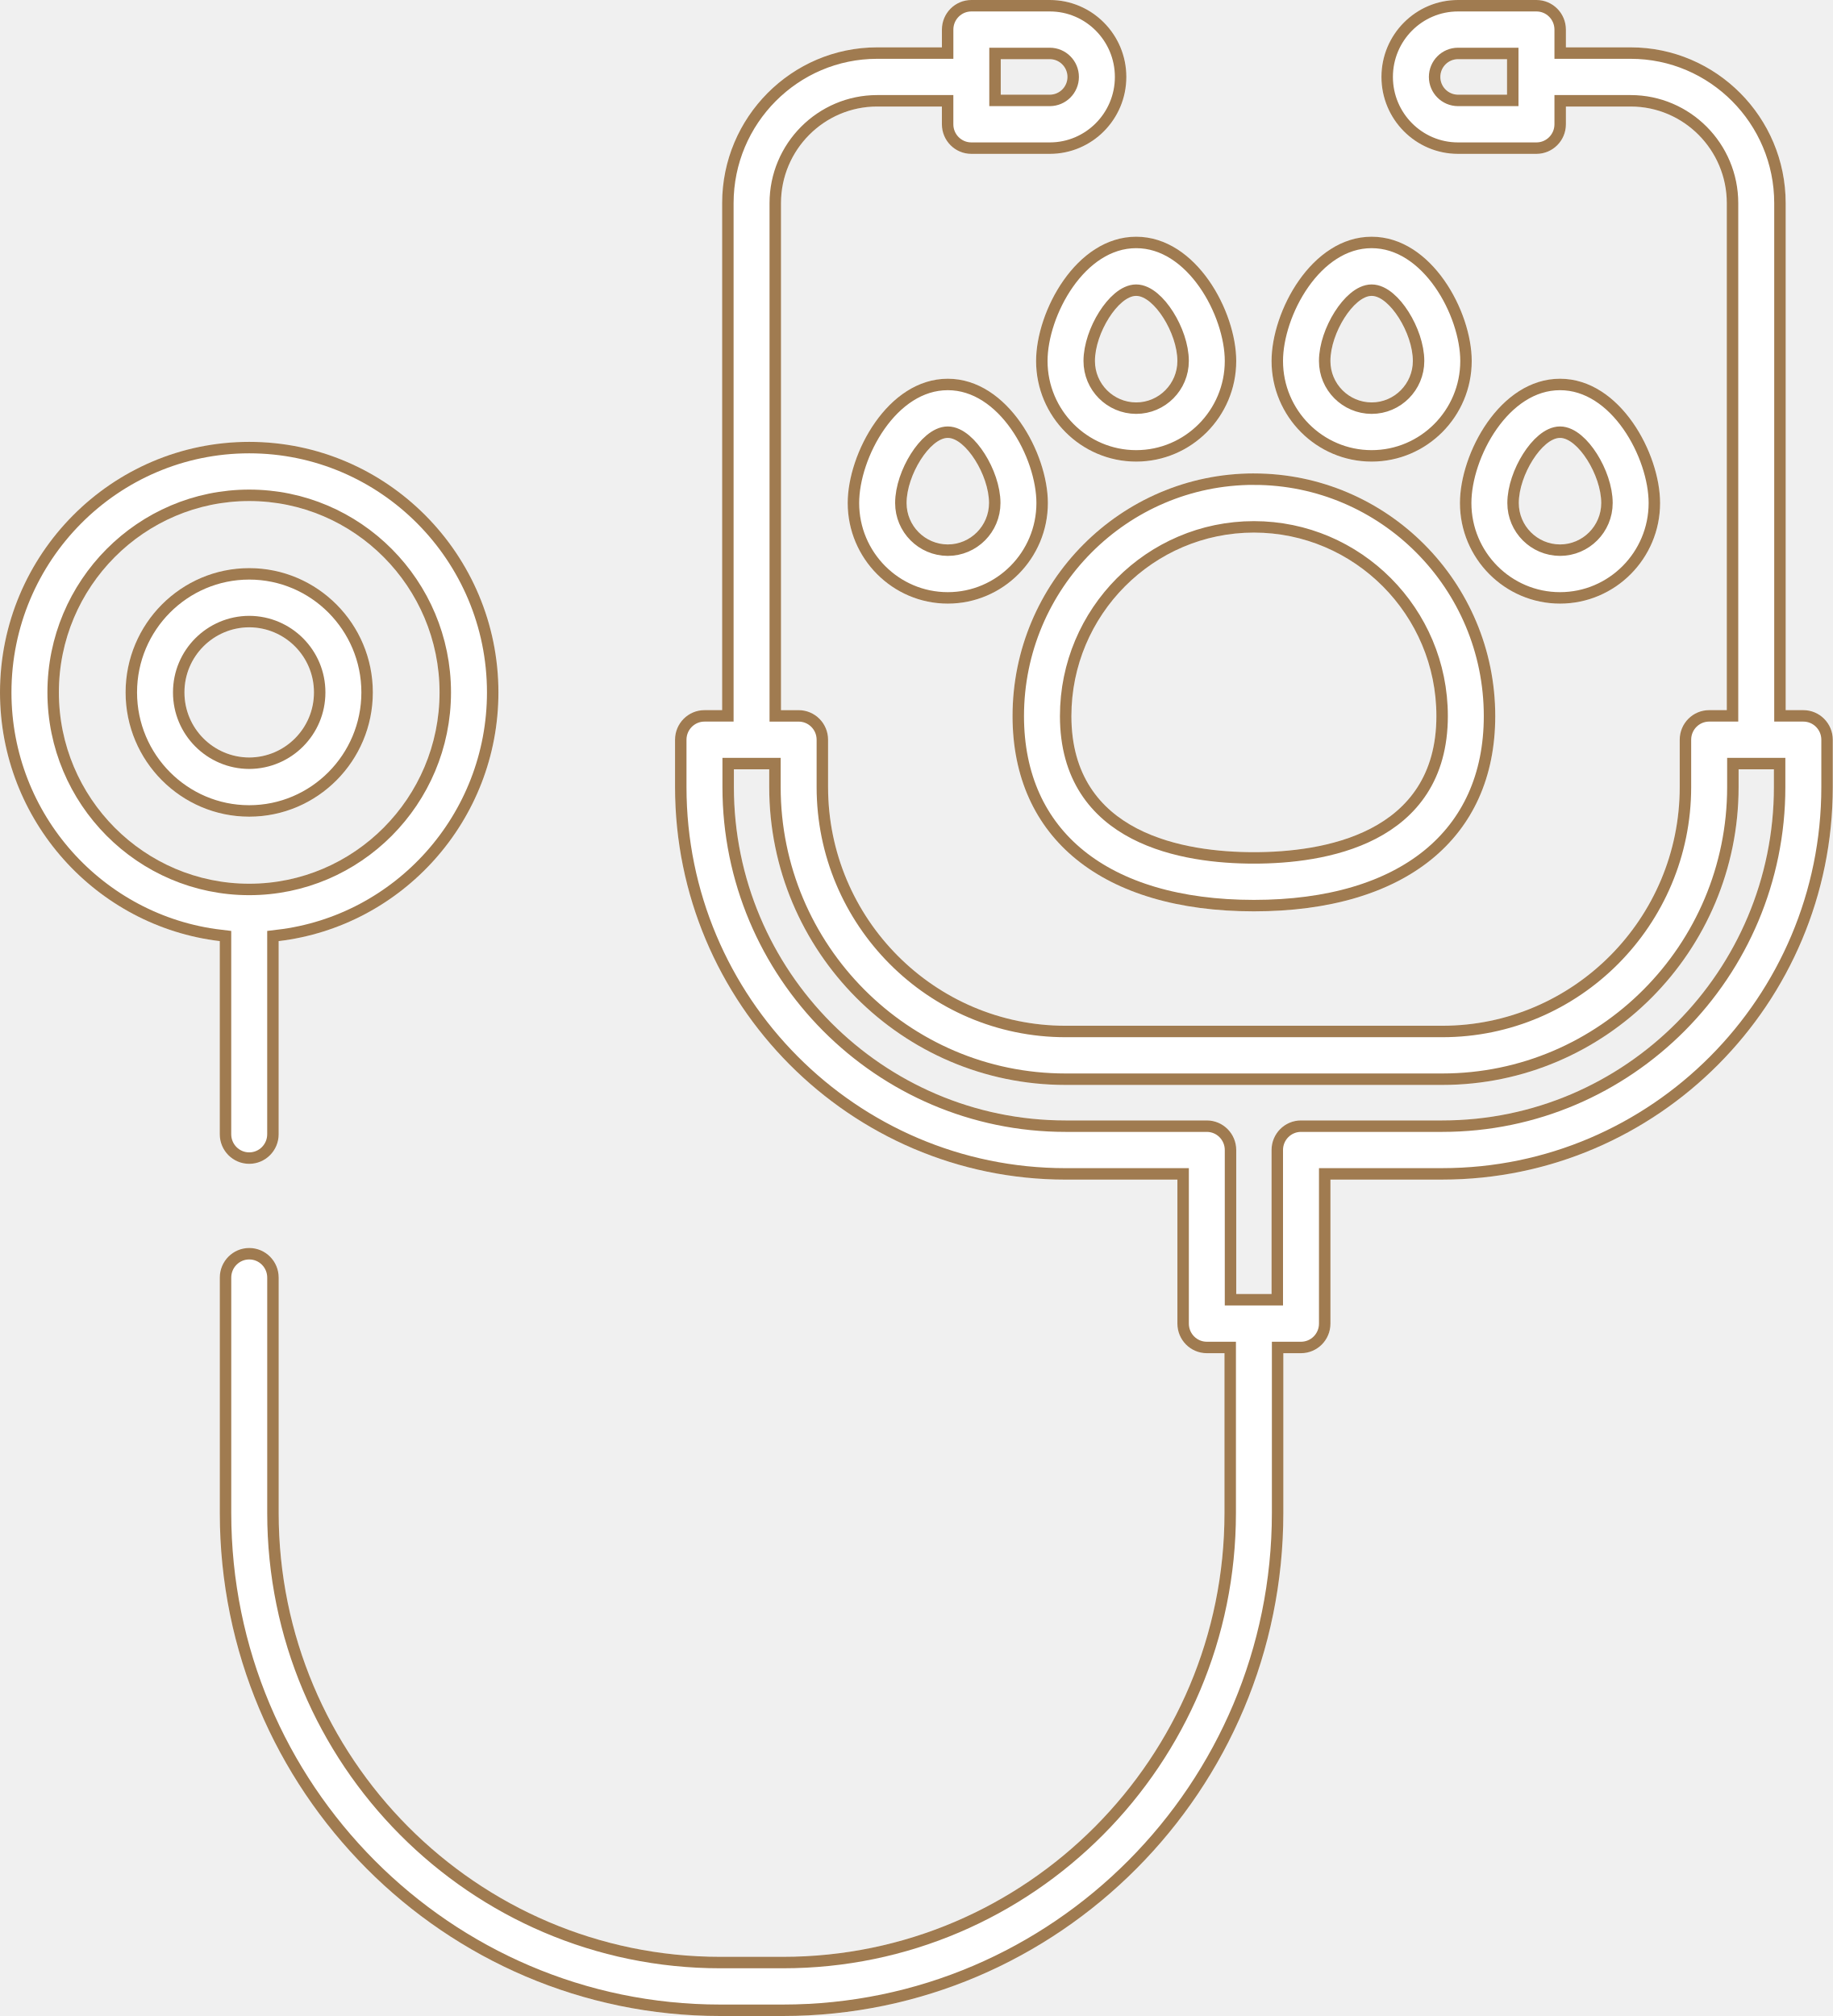
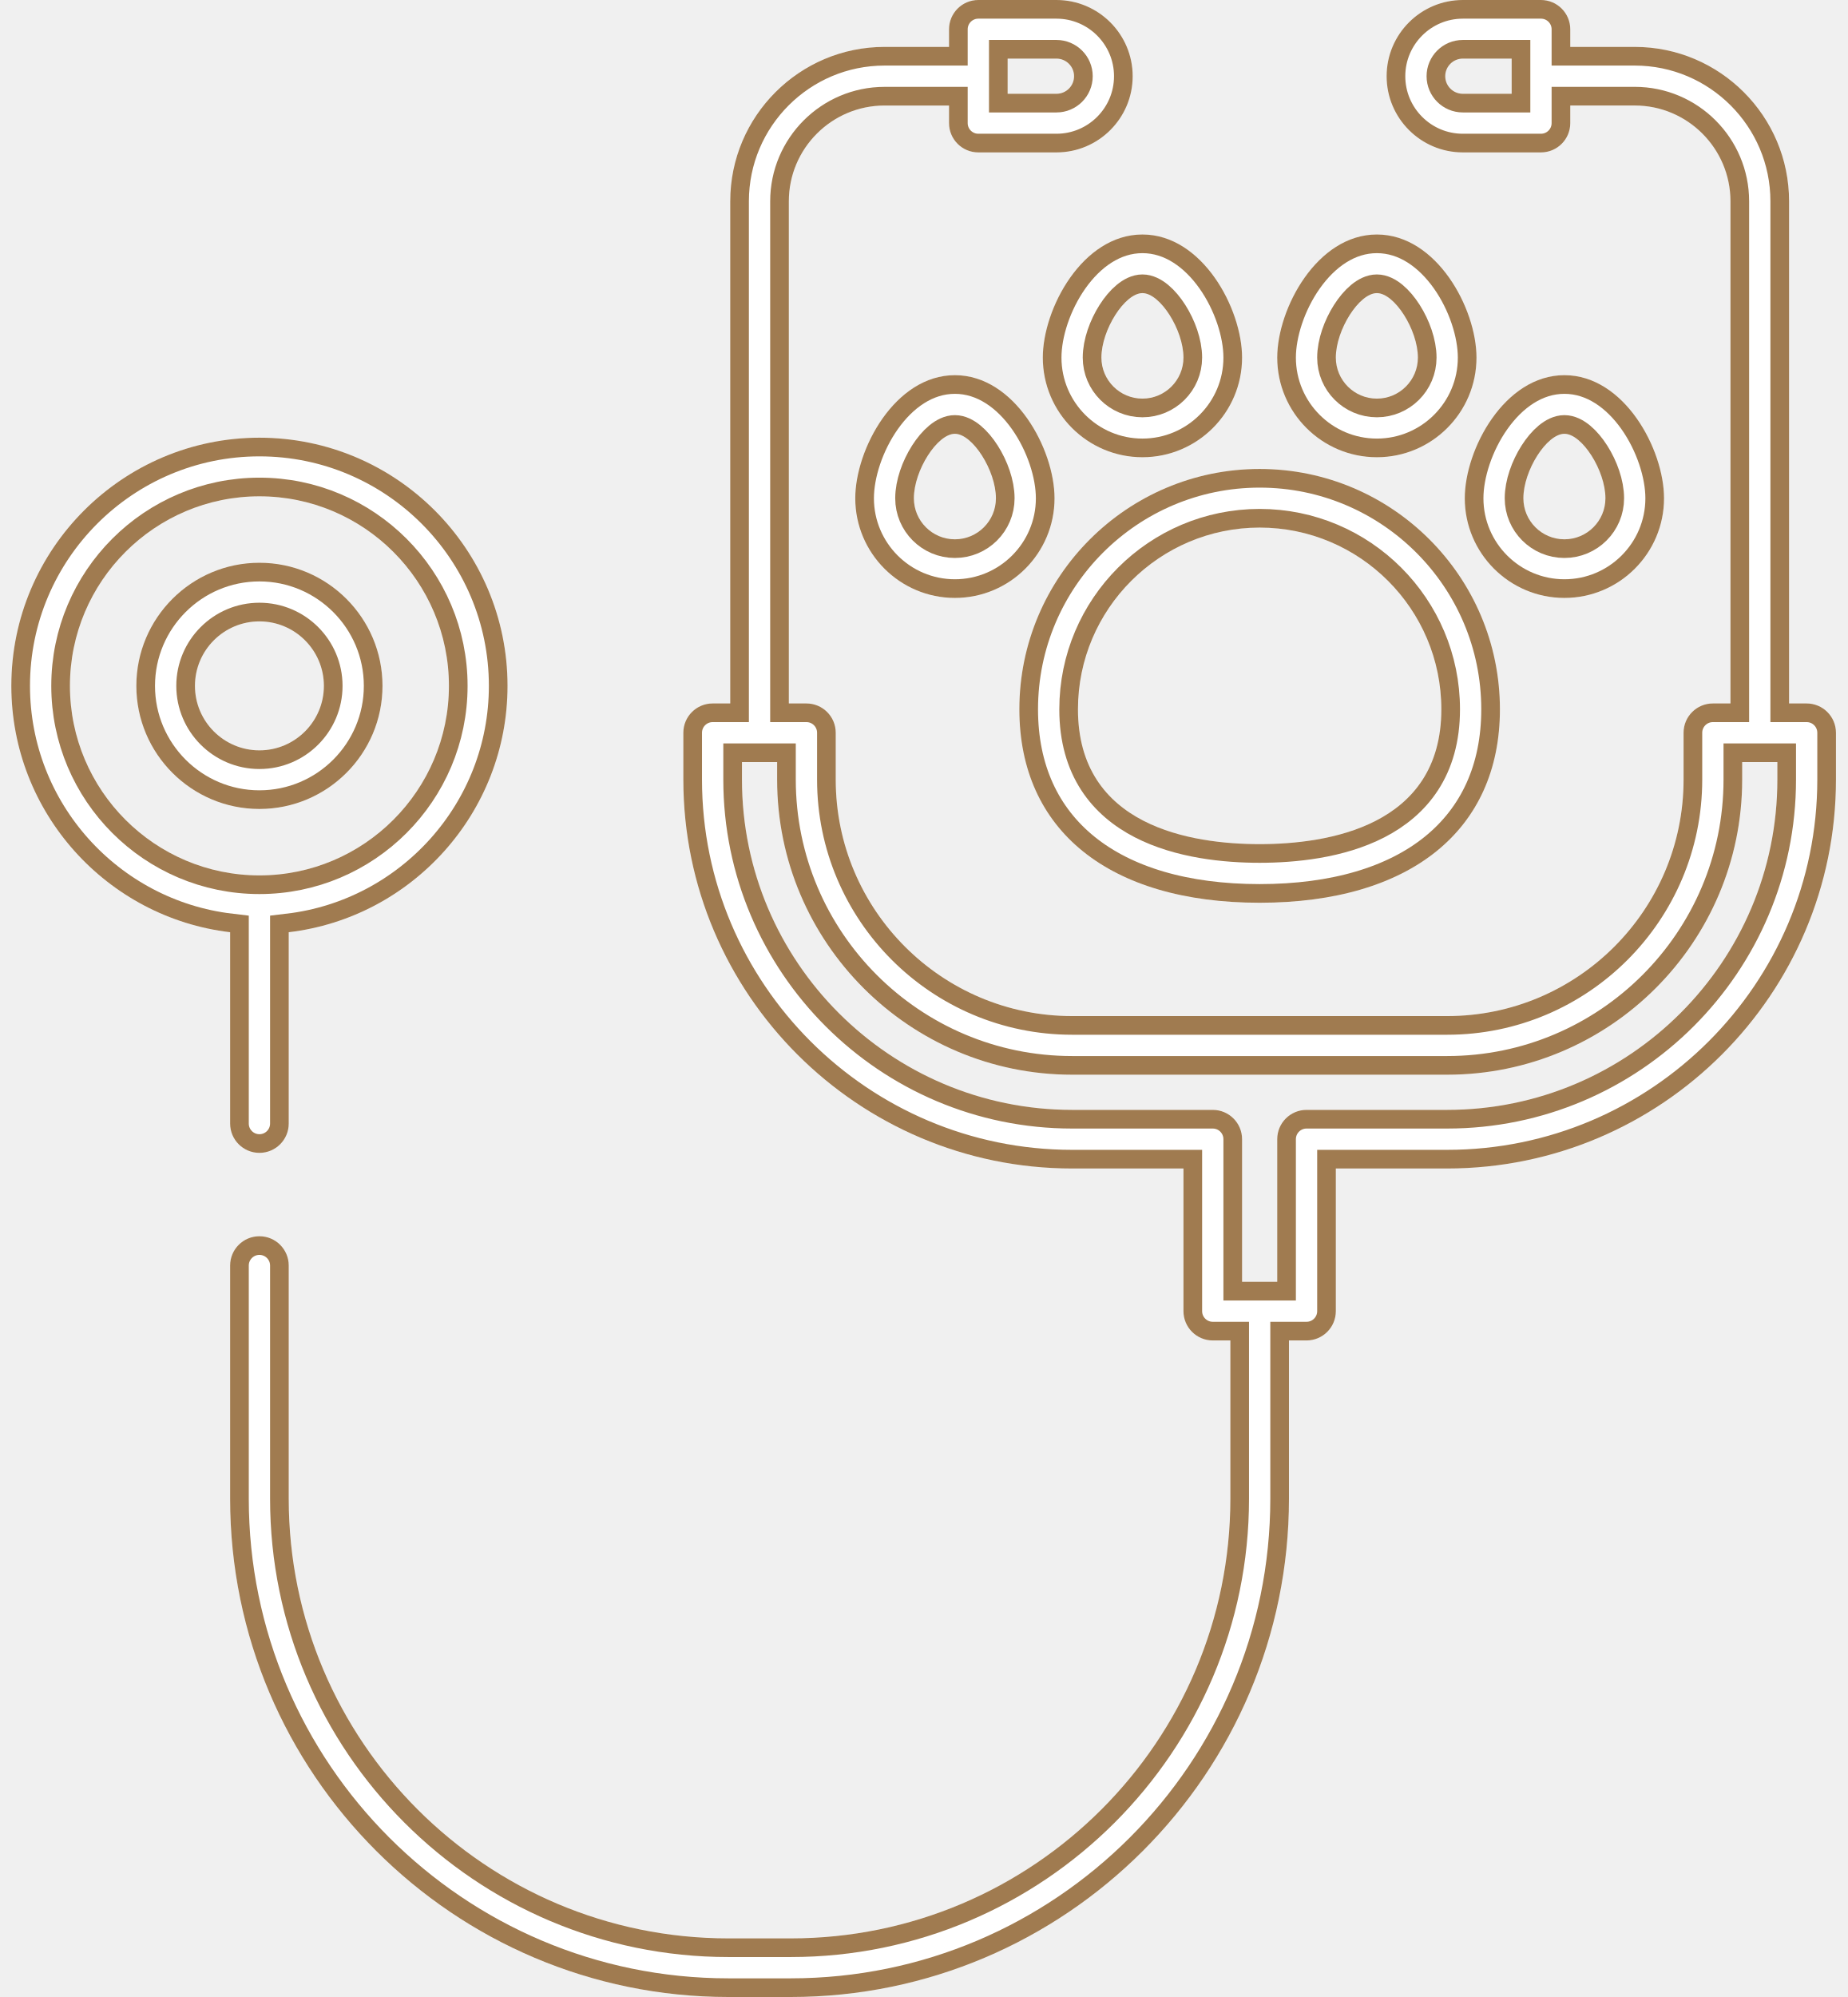
- <svg xmlns="http://www.w3.org/2000/svg" width="80" height="88" fill="none">
-   <mask id="a" fill="#fff">
-     <path d="M10.878 19.288C4.88 19.288 0 24.193 0 30.223c0 5.593 4.199 10.215 9.593 10.857v8.43c0 .714.575 1.292 1.285 1.292s1.285-.578 1.285-1.291V41.08c5.394-.642 9.593-5.264 9.593-10.857 0-6.03-4.88-10.935-10.878-10.935Zm0 19.287c-4.581 0-8.308-3.747-8.308-8.352s3.727-8.352 8.308-8.352c4.581 0 8.308 3.747 8.308 8.352s-3.727 8.352-8.308 8.352Z" />
-     <path d="M10.878 24.799c-2.976 0-5.396 2.433-5.396 5.424 0 2.991 2.42 5.425 5.396 5.425 2.975 0 5.396-2.434 5.396-5.425 0-2.99-2.42-5.424-5.396-5.424Zm0 8.266a2.837 2.837 0 0 1-2.827-2.842 2.837 2.837 0 0 1 2.827-2.841 2.837 2.837 0 0 1 2.826 2.841 2.837 2.837 0 0 1-2.826 2.842ZM78.715 30.998h-.771V8.868c0-3.75-3.036-6.801-6.767-6.801h-2.826v-.775C68.35.578 67.776 0 67.066 0H63.64c-1.842 0-3.34 1.506-3.34 3.358s1.498 3.358 3.34 3.358h3.426c.71 0 1.285-.578 1.285-1.291V4.65h2.826c2.315 0 4.197 1.892 4.197 4.219v22.129h-.77c-.71 0-1.285.578-1.285 1.291v2.067c0 5.745-4.65 10.419-10.364 10.419H46.509c-5.714 0-10.364-4.674-10.364-10.42V32.29c0-.713-.575-1.291-1.284-1.291h-.771V8.868c0-2.325 1.883-4.218 4.197-4.218h2.826v.775c0 .713.575 1.291 1.285 1.291h3.426c1.842 0 3.34-1.506 3.34-3.358S47.667 0 45.825 0h-3.426c-.71 0-1.285.578-1.285 1.292v.775h-2.826c-3.731 0-6.767 3.051-6.767 6.802v22.129h-.77c-.71 0-1.286.578-1.286 1.292v2.066c0 9.448 7.647 17.135 17.045 17.135h4.883v6.286c0 .713.575 1.291 1.284 1.291h.771v6.975c0 10.683-8.645 19.374-19.272 19.374h-2.74c-10.627 0-19.272-8.691-19.272-19.374V55.768c0-.714-.575-1.292-1.285-1.292s-1.285.578-1.285 1.292v10.275C9.593 78.15 19.391 88 31.435 88h2.74c12.044 0 21.842-9.85 21.842-21.957v-6.975h.771c.71 0 1.285-.578 1.285-1.291V51.49h4.882C72.353 51.491 80 43.804 80 34.356V32.29c0-.714-.576-1.292-1.285-1.292ZM65.78 4.133H63.64a.774.774 0 0 1-.77-.775c0-.427.345-.775.77-.775h2.141v1.55Zm-22.098-1.55h2.141c.425 0 .771.348.771.775a.774.774 0 0 1-.77.775h-2.142v-1.55ZM77.43 34.356c0 8.024-6.493 14.552-14.475 14.552h-6.167c-.71 0-1.285.578-1.285 1.291v6.286h-1.542V50.2c0-.714-.575-1.292-1.285-1.292H46.51c-7.982 0-14.476-6.528-14.476-14.552v-.775h1.542v.775c0 7.17 5.802 13.002 12.934 13.002h16.445c7.132 0 12.934-5.832 12.934-13.002v-.775h1.541v.775Z" />
-     <path d="M54.732 20.665c-5.809 0-10.535 4.752-10.535 10.591 0 5.338 3.938 8.525 10.535 8.525 6.597 0 10.535-3.187 10.535-8.525 0-5.84-4.726-10.59-10.535-10.59Zm0 16.533c-2.975 0-7.966-.772-7.966-5.942 0-4.415 3.574-8.008 7.966-8.008s7.966 3.593 7.966 8.008c0 5.17-4.991 5.942-7.966 5.942ZM49.593 10.333c-2.626 0-4.368 3.265-4.368 5.424 0 2.422 1.96 4.392 4.368 4.392 2.409 0 4.368-1.97 4.368-4.392 0-2.16-1.742-5.424-4.368-5.424Zm0 7.233a1.806 1.806 0 0 1-1.799-1.809c0-1.221 1.026-2.841 1.799-2.841.773 0 1.799 1.62 1.799 2.841 0 .997-.807 1.809-1.799 1.809ZM59.871 10.333c-2.626 0-4.368 3.265-4.368 5.424 0 2.422 1.96 4.392 4.368 4.392 2.409 0 4.369-1.97 4.369-4.392 0-2.16-1.743-5.424-4.369-5.424Zm0 7.233a1.806 1.806 0 0 1-1.799-1.809c0-1.221 1.026-2.841 1.8-2.841.773 0 1.798 1.62 1.798 2.841 0 .997-.807 1.809-1.799 1.809ZM68.094 16.532c-2.626 0-4.368 3.265-4.368 5.425 0 2.422 1.96 4.391 4.368 4.391 2.409 0 4.368-1.97 4.368-4.391 0-2.16-1.742-5.425-4.368-5.425Zm0 7.233a1.806 1.806 0 0 1-1.799-1.808c0-1.222 1.026-2.842 1.799-2.842.773 0 1.799 1.62 1.799 2.842 0 .997-.807 1.808-1.8 1.808ZM41.37 16.532c-2.626 0-4.368 3.265-4.368 5.425 0 2.422 1.96 4.391 4.368 4.391 2.41 0 4.369-1.97 4.369-4.391 0-2.16-1.743-5.425-4.369-5.425Zm0 7.233a1.806 1.806 0 0 1-1.798-1.808c0-1.222 1.025-2.842 1.798-2.842.774 0 1.8 1.62 1.8 2.842-.001.997-.808 1.808-1.8 1.808Z" />
+ <svg xmlns="http://www.w3.org/2000/svg" width="99" height="107" viewBox="0 0 99 107" fill="none">
+   <mask id="path-1-inside-1_1_301" fill="white">
+     <path d="M13.903 23.452C6.571 23.452 0.607 29.417 0.607 36.748C0.607 43.549 5.739 49.169 12.333 49.949V60.2C12.333 61.068 13.036 61.771 13.903 61.771C14.771 61.771 15.474 61.068 15.474 60.2V49.949C22.068 49.169 27.2 43.548 27.2 36.748C27.2 29.417 21.235 23.452 13.903 23.452ZM13.903 46.904C8.303 46.904 3.748 42.348 3.748 36.748C3.748 31.149 8.303 26.593 13.903 26.593C19.503 26.593 24.059 31.149 24.059 36.748C24.059 42.348 19.503 46.904 13.903 46.904Z" />
+     <path d="M13.903 30.153C10.266 30.153 7.307 33.112 7.307 36.749C7.307 40.386 10.266 43.345 13.903 43.345C17.54 43.345 20.499 40.386 20.499 36.749C20.499 33.112 17.54 30.153 13.903 30.153ZM13.903 40.204C11.998 40.204 10.448 38.654 10.448 36.749C10.448 34.844 11.998 33.294 13.903 33.294C15.808 33.294 17.358 34.844 17.358 36.749C17.358 38.654 15.808 40.204 13.903 40.204Z" />
+     <path d="M96.823 37.691H95.881V10.784C95.881 6.223 92.17 2.513 87.61 2.513H84.155V1.571C84.155 0.703 83.452 0 82.584 0H78.396C76.145 0 74.313 1.832 74.313 4.083C74.313 6.335 76.145 8.166 78.396 8.166H82.584C83.452 8.166 84.155 7.463 84.155 6.596V5.653H87.61C90.438 5.653 92.74 7.955 92.74 10.784V37.691H91.797C90.93 37.691 90.227 38.394 90.227 39.261V41.774C90.227 48.759 84.544 54.442 77.559 54.442H57.457C50.472 54.442 44.789 48.759 44.789 41.774V39.261C44.789 38.394 44.086 37.691 43.218 37.691H42.276V10.784C42.276 7.955 44.577 5.654 47.406 5.654H50.861V6.596C50.861 7.463 51.564 8.166 52.431 8.166H56.619C58.871 8.166 60.703 6.335 60.703 4.083C60.703 1.832 58.871 0 56.619 0H52.431C51.564 0 50.861 0.703 50.861 1.571V2.513H47.406C42.845 2.513 39.135 6.223 39.135 10.784V37.691H38.193C37.325 37.691 36.622 38.394 36.622 39.261V41.774C36.622 53.262 45.969 62.609 57.457 62.609H63.425V70.251C63.425 71.119 64.128 71.822 64.995 71.822H65.938V80.302C65.938 93.291 55.37 103.859 42.381 103.859H39.031C26.041 103.859 15.474 93.291 15.474 80.302V67.808C15.474 66.941 14.771 66.238 13.903 66.238C13.036 66.238 12.333 66.941 12.333 67.808V80.302C12.333 95.023 24.309 107 39.031 107H42.381C57.102 107 69.079 95.023 69.079 80.302V71.822H70.021C70.888 71.822 71.591 71.119 71.591 70.251V62.609H77.559C89.047 62.609 98.394 53.262 98.394 41.774V39.261C98.393 38.394 97.69 37.691 96.823 37.691ZM81.014 5.025H78.396C77.877 5.025 77.454 4.603 77.454 4.083C77.454 3.564 77.877 3.141 78.396 3.141H81.014V5.025ZM54.002 3.141H56.619C57.139 3.141 57.562 3.564 57.562 4.083C57.562 4.603 57.139 5.025 56.619 5.025H54.002V3.141ZM95.253 41.774C95.253 51.53 87.315 59.468 77.559 59.468H70.021C69.153 59.468 68.45 60.171 68.45 61.038V68.681H66.566V61.038C66.566 60.171 65.863 59.468 64.995 59.468H57.457C47.701 59.468 39.764 51.53 39.764 41.774V40.832H41.648V41.774C41.648 50.491 48.74 57.583 57.457 57.583H77.559C86.276 57.583 93.368 50.491 93.368 41.774V40.832H95.253L95.253 41.774Z" />
+     <path d="M67.508 25.127C60.407 25.127 54.63 30.904 54.63 38.005C54.63 44.495 59.444 48.37 67.508 48.37C75.572 48.37 80.385 44.495 80.385 38.005C80.386 30.904 74.609 25.127 67.508 25.127ZM67.508 45.229C63.871 45.229 57.771 44.29 57.771 38.005C57.771 32.636 62.139 28.268 67.508 28.268C72.877 28.268 77.245 32.636 77.245 38.005C77.245 44.29 71.144 45.229 67.508 45.229Z" />
+     <path d="M61.226 12.564C58.016 12.564 55.887 16.533 55.887 19.16C55.887 22.104 58.282 24.499 61.226 24.499C64.171 24.499 66.566 22.104 66.566 19.16C66.566 16.534 64.436 12.564 61.226 12.564ZM61.226 21.358C60.014 21.358 59.027 20.372 59.027 19.16C59.027 17.674 60.281 15.705 61.226 15.705C62.171 15.705 63.425 17.674 63.425 19.16C63.425 20.372 62.438 21.358 61.226 21.358Z" />
+     <path d="M73.79 12.564C70.58 12.564 68.45 16.533 68.45 19.16C68.45 22.104 70.845 24.499 73.79 24.499C76.734 24.499 79.129 22.104 79.129 19.16C79.129 16.534 76.999 12.564 73.79 12.564ZM73.79 21.358C72.577 21.358 71.591 20.372 71.591 19.16C71.591 17.674 72.844 15.705 73.79 15.705C74.735 15.705 75.988 17.674 75.988 19.16C75.988 20.372 75.002 21.358 73.79 21.358Z" />
+     <path d="M83.841 20.102C80.631 20.102 78.501 24.072 78.501 26.698C78.501 29.642 80.896 32.037 83.841 32.037C86.785 32.037 89.18 29.642 89.18 26.698C89.18 24.072 87.05 20.102 83.841 20.102ZM83.841 28.896C82.628 28.896 81.642 27.91 81.642 26.698C81.642 25.212 82.895 23.243 83.841 23.243C84.786 23.243 86.039 25.212 86.039 26.698C86.039 27.91 85.053 28.896 83.841 28.896Z" />
+     <path d="M51.175 20.102C47.965 20.102 45.836 24.072 45.836 26.698C45.836 29.642 48.231 32.037 51.175 32.037C54.12 32.037 56.515 29.642 56.515 26.698C56.515 24.072 54.385 20.102 51.175 20.102ZM51.175 28.896C49.963 28.896 48.977 27.91 48.977 26.698C48.977 25.212 50.23 23.243 51.175 23.243C52.12 23.243 53.374 25.212 53.374 26.698C53.374 27.91 52.388 28.896 51.175 28.896Z" />
  </mask>
-   <path fill="#fff" d="M10.878 19.288C4.88 19.288 0 24.193 0 30.223c0 5.593 4.199 10.215 9.593 10.857v8.43c0 .714.575 1.292 1.285 1.292s1.285-.578 1.285-1.291V41.08c5.394-.642 9.593-5.264 9.593-10.857 0-6.03-4.88-10.935-10.878-10.935Zm0 19.287c-4.581 0-8.308-3.747-8.308-8.352s3.727-8.352 8.308-8.352c4.581 0 8.308 3.747 8.308 8.352s-3.727 8.352-8.308 8.352Z" />
-   <path fill="#fff" d="M10.878 24.799c-2.976 0-5.396 2.433-5.396 5.424 0 2.991 2.42 5.425 5.396 5.425 2.975 0 5.396-2.434 5.396-5.425 0-2.99-2.42-5.424-5.396-5.424Zm0 8.266a2.837 2.837 0 0 1-2.827-2.842 2.837 2.837 0 0 1 2.827-2.841 2.837 2.837 0 0 1 2.826 2.841 2.837 2.837 0 0 1-2.826 2.842ZM78.715 30.998h-.771V8.868c0-3.75-3.036-6.801-6.767-6.801h-2.826v-.775C68.35.578 67.776 0 67.066 0H63.64c-1.842 0-3.34 1.506-3.34 3.358s1.498 3.358 3.34 3.358h3.426c.71 0 1.285-.578 1.285-1.291V4.65h2.826c2.315 0 4.197 1.892 4.197 4.219v22.129h-.77c-.71 0-1.285.578-1.285 1.291v2.067c0 5.745-4.65 10.419-10.364 10.419H46.509c-5.714 0-10.364-4.674-10.364-10.42V32.29c0-.713-.575-1.291-1.284-1.291h-.771V8.868c0-2.325 1.883-4.218 4.197-4.218h2.826v.775c0 .713.575 1.291 1.285 1.291h3.426c1.842 0 3.34-1.506 3.34-3.358S47.667 0 45.825 0h-3.426c-.71 0-1.285.578-1.285 1.292v.775h-2.826c-3.731 0-6.767 3.051-6.767 6.802v22.129h-.77c-.71 0-1.286.578-1.286 1.292v2.066c0 9.448 7.647 17.135 17.045 17.135h4.883v6.286c0 .713.575 1.291 1.284 1.291h.771v6.975c0 10.683-8.645 19.374-19.272 19.374h-2.74c-10.627 0-19.272-8.691-19.272-19.374V55.768c0-.714-.575-1.292-1.285-1.292s-1.285.578-1.285 1.292v10.275C9.593 78.15 19.391 88 31.435 88h2.74c12.044 0 21.842-9.85 21.842-21.957v-6.975h.771c.71 0 1.285-.578 1.285-1.291V51.49h4.882C72.353 51.491 80 43.804 80 34.356V32.29c0-.714-.576-1.292-1.285-1.292ZM65.78 4.133H63.64a.774.774 0 0 1-.77-.775c0-.427.345-.775.77-.775h2.141v1.55Zm-22.098-1.55h2.141c.425 0 .771.348.771.775a.774.774 0 0 1-.77.775h-2.142v-1.55ZM77.43 34.356c0 8.024-6.493 14.552-14.475 14.552h-6.167c-.71 0-1.285.578-1.285 1.291v6.286h-1.542V50.2c0-.714-.575-1.292-1.285-1.292H46.51c-7.982 0-14.476-6.528-14.476-14.552v-.775h1.542v.775c0 7.17 5.802 13.002 12.934 13.002h16.445c7.132 0 12.934-5.832 12.934-13.002v-.775h1.541v.775Z" />
-   <path fill="#fff" d="M54.732 20.665c-5.809 0-10.535 4.752-10.535 10.591 0 5.338 3.938 8.525 10.535 8.525 6.597 0 10.535-3.187 10.535-8.525 0-5.84-4.726-10.59-10.535-10.59Zm0 16.533c-2.975 0-7.966-.772-7.966-5.942 0-4.415 3.574-8.008 7.966-8.008s7.966 3.593 7.966 8.008c0 5.17-4.991 5.942-7.966 5.942ZM49.593 10.333c-2.626 0-4.368 3.265-4.368 5.424 0 2.422 1.96 4.392 4.368 4.392 2.409 0 4.368-1.97 4.368-4.392 0-2.16-1.742-5.424-4.368-5.424Zm0 7.233a1.806 1.806 0 0 1-1.799-1.809c0-1.221 1.026-2.841 1.799-2.841.773 0 1.799 1.62 1.799 2.841 0 .997-.807 1.809-1.799 1.809ZM59.871 10.333c-2.626 0-4.368 3.265-4.368 5.424 0 2.422 1.96 4.392 4.368 4.392 2.409 0 4.369-1.97 4.369-4.392 0-2.16-1.743-5.424-4.369-5.424Zm0 7.233a1.806 1.806 0 0 1-1.799-1.809c0-1.221 1.026-2.841 1.8-2.841.773 0 1.798 1.62 1.798 2.841 0 .997-.807 1.809-1.799 1.809ZM68.094 16.532c-2.626 0-4.368 3.265-4.368 5.425 0 2.422 1.96 4.391 4.368 4.391 2.409 0 4.368-1.97 4.368-4.391 0-2.16-1.742-5.425-4.368-5.425Zm0 7.233a1.806 1.806 0 0 1-1.799-1.808c0-1.222 1.026-2.842 1.799-2.842.773 0 1.799 1.62 1.799 2.842 0 .997-.807 1.808-1.8 1.808ZM41.37 16.532c-2.626 0-4.368 3.265-4.368 5.425 0 2.422 1.96 4.391 4.368 4.391 2.41 0 4.369-1.97 4.369-4.391 0-2.16-1.743-5.425-4.369-5.425Zm0 7.233a1.806 1.806 0 0 1-1.798-1.808c0-1.222 1.025-2.842 1.798-2.842.774 0 1.8 1.62 1.8 2.842-.001.997-.808 1.808-1.8 1.808Z" />
-   <path stroke="#A07B50" d="M10.878 19.288C4.88 19.288 0 24.193 0 30.223c0 5.593 4.199 10.215 9.593 10.857v8.43c0 .714.575 1.292 1.285 1.292s1.285-.578 1.285-1.291V41.08c5.394-.642 9.593-5.264 9.593-10.857 0-6.03-4.88-10.935-10.878-10.935Zm0 19.287c-4.581 0-8.308-3.747-8.308-8.352s3.727-8.352 8.308-8.352c4.581 0 8.308 3.747 8.308 8.352s-3.727 8.352-8.308 8.352Z" mask="url(#a)" />
-   <path stroke="#A07B50" d="M10.878 24.799c-2.976 0-5.396 2.433-5.396 5.424 0 2.991 2.42 5.425 5.396 5.425 2.975 0 5.396-2.434 5.396-5.425 0-2.99-2.42-5.424-5.396-5.424Zm0 8.266a2.837 2.837 0 0 1-2.827-2.842 2.837 2.837 0 0 1 2.827-2.841 2.837 2.837 0 0 1 2.826 2.841 2.837 2.837 0 0 1-2.826 2.842ZM78.715 30.998h-.771V8.868c0-3.75-3.036-6.801-6.767-6.801h-2.826v-.775C68.35.578 67.776 0 67.066 0H63.64c-1.842 0-3.34 1.506-3.34 3.358s1.498 3.358 3.34 3.358h3.426c.71 0 1.285-.578 1.285-1.291V4.65h2.826c2.315 0 4.197 1.892 4.197 4.219v22.129h-.77c-.71 0-1.285.578-1.285 1.291v2.067c0 5.745-4.65 10.419-10.364 10.419H46.509c-5.714 0-10.364-4.674-10.364-10.42V32.29c0-.713-.575-1.291-1.284-1.291h-.771V8.868c0-2.325 1.883-4.218 4.197-4.218h2.826v.775c0 .713.575 1.291 1.285 1.291h3.426c1.842 0 3.34-1.506 3.34-3.358S47.667 0 45.825 0h-3.426c-.71 0-1.285.578-1.285 1.292v.775h-2.826c-3.731 0-6.767 3.051-6.767 6.802v22.129h-.77c-.71 0-1.286.578-1.286 1.292v2.066c0 9.448 7.647 17.135 17.045 17.135h4.883v6.286c0 .713.575 1.291 1.284 1.291h.771v6.975c0 10.683-8.645 19.374-19.272 19.374h-2.74c-10.627 0-19.272-8.691-19.272-19.374V55.768c0-.714-.575-1.292-1.285-1.292s-1.285.578-1.285 1.292v10.275C9.593 78.15 19.391 88 31.435 88h2.74c12.044 0 21.842-9.85 21.842-21.957v-6.975h.771c.71 0 1.285-.578 1.285-1.291V51.49h4.882C72.353 51.491 80 43.804 80 34.356V32.29c0-.714-.576-1.292-1.285-1.292ZM65.78 4.133H63.64a.774.774 0 0 1-.77-.775c0-.427.345-.775.77-.775h2.141v1.55Zm-22.098-1.55h2.141c.425 0 .771.348.771.775a.774.774 0 0 1-.77.775h-2.142v-1.55ZM77.43 34.356c0 8.024-6.493 14.552-14.475 14.552h-6.167c-.71 0-1.285.578-1.285 1.291v6.286h-1.542V50.2c0-.714-.575-1.292-1.285-1.292H46.51c-7.982 0-14.476-6.528-14.476-14.552v-.775h1.542v.775c0 7.17 5.802 13.002 12.934 13.002h16.445c7.132 0 12.934-5.832 12.934-13.002v-.775h1.541v.775Z" mask="url(#a)" />
-   <path stroke="#A07B50" d="M54.732 20.665c-5.809 0-10.535 4.752-10.535 10.591 0 5.338 3.938 8.525 10.535 8.525 6.597 0 10.535-3.187 10.535-8.525 0-5.84-4.726-10.59-10.535-10.59Zm0 16.533c-2.975 0-7.966-.772-7.966-5.942 0-4.415 3.574-8.008 7.966-8.008s7.966 3.593 7.966 8.008c0 5.17-4.991 5.942-7.966 5.942ZM49.593 10.333c-2.626 0-4.368 3.265-4.368 5.424 0 2.422 1.96 4.392 4.368 4.392 2.409 0 4.368-1.97 4.368-4.392 0-2.16-1.742-5.424-4.368-5.424Zm0 7.233a1.806 1.806 0 0 1-1.799-1.809c0-1.221 1.026-2.841 1.799-2.841.773 0 1.799 1.62 1.799 2.841 0 .997-.807 1.809-1.799 1.809ZM59.871 10.333c-2.626 0-4.368 3.265-4.368 5.424 0 2.422 1.96 4.392 4.368 4.392 2.409 0 4.369-1.97 4.369-4.392 0-2.16-1.743-5.424-4.369-5.424Zm0 7.233a1.806 1.806 0 0 1-1.799-1.809c0-1.221 1.026-2.841 1.8-2.841.773 0 1.798 1.62 1.798 2.841 0 .997-.807 1.809-1.799 1.809ZM68.094 16.532c-2.626 0-4.368 3.265-4.368 5.425 0 2.422 1.96 4.391 4.368 4.391 2.409 0 4.368-1.97 4.368-4.391 0-2.16-1.742-5.425-4.368-5.425Zm0 7.233a1.806 1.806 0 0 1-1.799-1.808c0-1.222 1.026-2.842 1.799-2.842.773 0 1.799 1.62 1.799 2.842 0 .997-.807 1.808-1.8 1.808ZM41.37 16.532c-2.626 0-4.368 3.265-4.368 5.425 0 2.422 1.96 4.391 4.368 4.391 2.41 0 4.369-1.97 4.369-4.391 0-2.16-1.743-5.425-4.369-5.425Zm0 7.233a1.806 1.806 0 0 1-1.798-1.808c0-1.222 1.025-2.842 1.798-2.842.774 0 1.8 1.62 1.8 2.842-.001.997-.808 1.808-1.8 1.808Z" mask="url(#a)" />
+   <path d="M13.903 23.452C6.571 23.452 0.607 29.417 0.607 36.748C0.607 43.549 5.739 49.169 12.333 49.949V60.2C12.333 61.068 13.036 61.771 13.903 61.771C14.771 61.771 15.474 61.068 15.474 60.2V49.949C22.068 49.169 27.2 43.548 27.2 36.748C27.2 29.417 21.235 23.452 13.903 23.452ZM13.903 46.904C8.303 46.904 3.748 42.348 3.748 36.748C3.748 31.149 8.303 26.593 13.903 26.593C19.503 26.593 24.059 31.149 24.059 36.748C24.059 42.348 19.503 46.904 13.903 46.904Z" fill="white" />
+   <path d="M13.903 30.153C10.266 30.153 7.307 33.112 7.307 36.749C7.307 40.386 10.266 43.345 13.903 43.345C17.54 43.345 20.499 40.386 20.499 36.749C20.499 33.112 17.54 30.153 13.903 30.153ZM13.903 40.204C11.998 40.204 10.448 38.654 10.448 36.749C10.448 34.844 11.998 33.294 13.903 33.294C15.808 33.294 17.358 34.844 17.358 36.749C17.358 38.654 15.808 40.204 13.903 40.204Z" fill="white" />
+   <path d="M96.823 37.691H95.881V10.784C95.881 6.223 92.17 2.513 87.61 2.513H84.155V1.571C84.155 0.703 83.452 0 82.584 0H78.396C76.145 0 74.313 1.832 74.313 4.083C74.313 6.335 76.145 8.166 78.396 8.166H82.584C83.452 8.166 84.155 7.463 84.155 6.596V5.653H87.61C90.438 5.653 92.74 7.955 92.74 10.784V37.691H91.797C90.93 37.691 90.227 38.394 90.227 39.261V41.774C90.227 48.759 84.544 54.442 77.559 54.442H57.457C50.472 54.442 44.789 48.759 44.789 41.774V39.261C44.789 38.394 44.086 37.691 43.218 37.691H42.276V10.784C42.276 7.955 44.577 5.654 47.406 5.654H50.861V6.596C50.861 7.463 51.564 8.166 52.431 8.166H56.619C58.871 8.166 60.703 6.335 60.703 4.083C60.703 1.832 58.871 0 56.619 0H52.431C51.564 0 50.861 0.703 50.861 1.571V2.513H47.406C42.845 2.513 39.135 6.223 39.135 10.784V37.691H38.193C37.325 37.691 36.622 38.394 36.622 39.261V41.774C36.622 53.262 45.969 62.609 57.457 62.609H63.425V70.251C63.425 71.119 64.128 71.822 64.995 71.822H65.938V80.302C65.938 93.291 55.37 103.859 42.381 103.859H39.031C26.041 103.859 15.474 93.291 15.474 80.302V67.808C15.474 66.941 14.771 66.238 13.903 66.238C13.036 66.238 12.333 66.941 12.333 67.808V80.302C12.333 95.023 24.309 107 39.031 107H42.381C57.102 107 69.079 95.023 69.079 80.302V71.822H70.021C70.888 71.822 71.591 71.119 71.591 70.251V62.609H77.559C89.047 62.609 98.394 53.262 98.394 41.774V39.261C98.393 38.394 97.69 37.691 96.823 37.691ZM81.014 5.025H78.396C77.877 5.025 77.454 4.603 77.454 4.083C77.454 3.564 77.877 3.141 78.396 3.141H81.014V5.025ZM54.002 3.141H56.619C57.139 3.141 57.562 3.564 57.562 4.083C57.562 4.603 57.139 5.025 56.619 5.025H54.002V3.141ZM95.253 41.774C95.253 51.53 87.315 59.468 77.559 59.468H70.021C69.153 59.468 68.45 60.171 68.45 61.038V68.681H66.566V61.038C66.566 60.171 65.863 59.468 64.995 59.468H57.457C47.701 59.468 39.764 51.53 39.764 41.774V40.832H41.648V41.774C41.648 50.491 48.74 57.583 57.457 57.583H77.559C86.276 57.583 93.368 50.491 93.368 41.774V40.832H95.253L95.253 41.774Z" fill="white" />
+   <path d="M67.508 25.127C60.407 25.127 54.63 30.904 54.63 38.005C54.63 44.495 59.444 48.37 67.508 48.37C75.572 48.37 80.385 44.495 80.385 38.005C80.386 30.904 74.609 25.127 67.508 25.127ZM67.508 45.229C63.871 45.229 57.771 44.29 57.771 38.005C57.771 32.636 62.139 28.268 67.508 28.268C72.877 28.268 77.245 32.636 77.245 38.005C77.245 44.29 71.144 45.229 67.508 45.229Z" fill="white" />
+   <path d="M61.226 12.564C58.016 12.564 55.887 16.533 55.887 19.16C55.887 22.104 58.282 24.499 61.226 24.499C64.171 24.499 66.566 22.104 66.566 19.16C66.566 16.534 64.436 12.564 61.226 12.564ZM61.226 21.358C60.014 21.358 59.027 20.372 59.027 19.16C59.027 17.674 60.281 15.705 61.226 15.705C62.171 15.705 63.425 17.674 63.425 19.16C63.425 20.372 62.438 21.358 61.226 21.358Z" fill="white" />
+   <path d="M73.79 12.564C70.58 12.564 68.45 16.533 68.45 19.16C68.45 22.104 70.845 24.499 73.79 24.499C76.734 24.499 79.129 22.104 79.129 19.16C79.129 16.534 76.999 12.564 73.79 12.564ZM73.79 21.358C72.577 21.358 71.591 20.372 71.591 19.16C71.591 17.674 72.844 15.705 73.79 15.705C74.735 15.705 75.988 17.674 75.988 19.16C75.988 20.372 75.002 21.358 73.79 21.358Z" fill="white" />
+   <path d="M83.841 20.102C80.631 20.102 78.501 24.072 78.501 26.698C78.501 29.642 80.896 32.037 83.841 32.037C86.785 32.037 89.18 29.642 89.18 26.698C89.18 24.072 87.05 20.102 83.841 20.102ZM83.841 28.896C82.628 28.896 81.642 27.91 81.642 26.698C81.642 25.212 82.895 23.243 83.841 23.243C84.786 23.243 86.039 25.212 86.039 26.698C86.039 27.91 85.053 28.896 83.841 28.896Z" fill="white" />
+   <path d="M51.175 20.102C47.965 20.102 45.836 24.072 45.836 26.698C45.836 29.642 48.231 32.037 51.175 32.037C54.12 32.037 56.515 29.642 56.515 26.698C56.515 24.072 54.385 20.102 51.175 20.102ZM51.175 28.896C49.963 28.896 48.977 27.91 48.977 26.698C48.977 25.212 50.23 23.243 51.175 23.243C52.12 23.243 53.374 25.212 53.374 26.698C53.374 27.91 52.388 28.896 51.175 28.896Z" fill="white" />
+   <path d="M13.903 23.452C6.571 23.452 0.607 29.417 0.607 36.748C0.607 43.549 5.739 49.169 12.333 49.949V60.2C12.333 61.068 13.036 61.771 13.903 61.771C14.771 61.771 15.474 61.068 15.474 60.2V49.949C22.068 49.169 27.2 43.548 27.2 36.748C27.2 29.417 21.235 23.452 13.903 23.452ZM13.903 46.904C8.303 46.904 3.748 42.348 3.748 36.748C3.748 31.149 8.303 26.593 13.903 26.593C19.503 26.593 24.059 31.149 24.059 36.748C24.059 42.348 19.503 46.904 13.903 46.904Z" stroke="#A07B50" stroke-width="2" mask="url(#path-1-inside-1_1_301)" />
+   <path d="M13.903 30.153C10.266 30.153 7.307 33.112 7.307 36.749C7.307 40.386 10.266 43.345 13.903 43.345C17.54 43.345 20.499 40.386 20.499 36.749C20.499 33.112 17.54 30.153 13.903 30.153ZM13.903 40.204C11.998 40.204 10.448 38.654 10.448 36.749C10.448 34.844 11.998 33.294 13.903 33.294C15.808 33.294 17.358 34.844 17.358 36.749C17.358 38.654 15.808 40.204 13.903 40.204Z" stroke="#A07B50" stroke-width="2" mask="url(#path-1-inside-1_1_301)" />
+   <path d="M96.823 37.691H95.881V10.784C95.881 6.223 92.17 2.513 87.61 2.513H84.155V1.571C84.155 0.703 83.452 0 82.584 0H78.396C76.145 0 74.313 1.832 74.313 4.083C74.313 6.335 76.145 8.166 78.396 8.166H82.584C83.452 8.166 84.155 7.463 84.155 6.596V5.653H87.61C90.438 5.653 92.74 7.955 92.74 10.784V37.691H91.797C90.93 37.691 90.227 38.394 90.227 39.261V41.774C90.227 48.759 84.544 54.442 77.559 54.442H57.457C50.472 54.442 44.789 48.759 44.789 41.774V39.261C44.789 38.394 44.086 37.691 43.218 37.691H42.276V10.784C42.276 7.955 44.577 5.654 47.406 5.654H50.861V6.596C50.861 7.463 51.564 8.166 52.431 8.166H56.619C58.871 8.166 60.703 6.335 60.703 4.083C60.703 1.832 58.871 0 56.619 0H52.431C51.564 0 50.861 0.703 50.861 1.571V2.513H47.406C42.845 2.513 39.135 6.223 39.135 10.784V37.691H38.193C37.325 37.691 36.622 38.394 36.622 39.261V41.774C36.622 53.262 45.969 62.609 57.457 62.609H63.425V70.251C63.425 71.119 64.128 71.822 64.995 71.822H65.938V80.302C65.938 93.291 55.37 103.859 42.381 103.859H39.031C26.041 103.859 15.474 93.291 15.474 80.302V67.808C15.474 66.941 14.771 66.238 13.903 66.238C13.036 66.238 12.333 66.941 12.333 67.808V80.302C12.333 95.023 24.309 107 39.031 107H42.381C57.102 107 69.079 95.023 69.079 80.302V71.822H70.021C70.888 71.822 71.591 71.119 71.591 70.251V62.609H77.559C89.047 62.609 98.394 53.262 98.394 41.774V39.261C98.393 38.394 97.69 37.691 96.823 37.691ZM81.014 5.025H78.396C77.877 5.025 77.454 4.603 77.454 4.083C77.454 3.564 77.877 3.141 78.396 3.141H81.014V5.025ZM54.002 3.141H56.619C57.139 3.141 57.562 3.564 57.562 4.083C57.562 4.603 57.139 5.025 56.619 5.025H54.002V3.141ZM95.253 41.774C95.253 51.53 87.315 59.468 77.559 59.468H70.021C69.153 59.468 68.45 60.171 68.45 61.038V68.681H66.566V61.038C66.566 60.171 65.863 59.468 64.995 59.468H57.457C47.701 59.468 39.764 51.53 39.764 41.774V40.832H41.648V41.774C41.648 50.491 48.74 57.583 57.457 57.583H77.559C86.276 57.583 93.368 50.491 93.368 41.774V40.832H95.253L95.253 41.774Z" stroke="#A07B50" stroke-width="2" mask="url(#path-1-inside-1_1_301)" />
+   <path d="M67.508 25.127C60.407 25.127 54.63 30.904 54.63 38.005C54.63 44.495 59.444 48.37 67.508 48.37C75.572 48.37 80.385 44.495 80.385 38.005C80.386 30.904 74.609 25.127 67.508 25.127ZM67.508 45.229C63.871 45.229 57.771 44.29 57.771 38.005C57.771 32.636 62.139 28.268 67.508 28.268C72.877 28.268 77.245 32.636 77.245 38.005C77.245 44.29 71.144 45.229 67.508 45.229Z" stroke="#A07B50" stroke-width="2" mask="url(#path-1-inside-1_1_301)" />
+   <path d="M61.226 12.564C58.016 12.564 55.887 16.533 55.887 19.16C55.887 22.104 58.282 24.499 61.226 24.499C64.171 24.499 66.566 22.104 66.566 19.16C66.566 16.534 64.436 12.564 61.226 12.564ZM61.226 21.358C60.014 21.358 59.027 20.372 59.027 19.16C59.027 17.674 60.281 15.705 61.226 15.705C62.171 15.705 63.425 17.674 63.425 19.16C63.425 20.372 62.438 21.358 61.226 21.358Z" stroke="#A07B50" stroke-width="2" mask="url(#path-1-inside-1_1_301)" />
+   <path d="M73.79 12.564C70.58 12.564 68.45 16.533 68.45 19.16C68.45 22.104 70.845 24.499 73.79 24.499C76.734 24.499 79.129 22.104 79.129 19.16C79.129 16.534 76.999 12.564 73.79 12.564ZM73.79 21.358C72.577 21.358 71.591 20.372 71.591 19.16C71.591 17.674 72.844 15.705 73.79 15.705C74.735 15.705 75.988 17.674 75.988 19.16C75.988 20.372 75.002 21.358 73.79 21.358Z" stroke="#A07B50" stroke-width="2" mask="url(#path-1-inside-1_1_301)" />
+   <path d="M83.841 20.102C80.631 20.102 78.501 24.072 78.501 26.698C78.501 29.642 80.896 32.037 83.841 32.037C86.785 32.037 89.18 29.642 89.18 26.698C89.18 24.072 87.05 20.102 83.841 20.102ZM83.841 28.896C82.628 28.896 81.642 27.91 81.642 26.698C81.642 25.212 82.895 23.243 83.841 23.243C84.786 23.243 86.039 25.212 86.039 26.698C86.039 27.91 85.053 28.896 83.841 28.896Z" stroke="#A07B50" stroke-width="2" mask="url(#path-1-inside-1_1_301)" />
+   <path d="M51.175 20.102C47.965 20.102 45.836 24.072 45.836 26.698C45.836 29.642 48.231 32.037 51.175 32.037C54.12 32.037 56.515 29.642 56.515 26.698C56.515 24.072 54.385 20.102 51.175 20.102ZM51.175 28.896C49.963 28.896 48.977 27.91 48.977 26.698C48.977 25.212 50.23 23.243 51.175 23.243C52.12 23.243 53.374 25.212 53.374 26.698C53.374 27.91 52.388 28.896 51.175 28.896Z" stroke="#A07B50" stroke-width="2" mask="url(#path-1-inside-1_1_301)" />
</svg>
